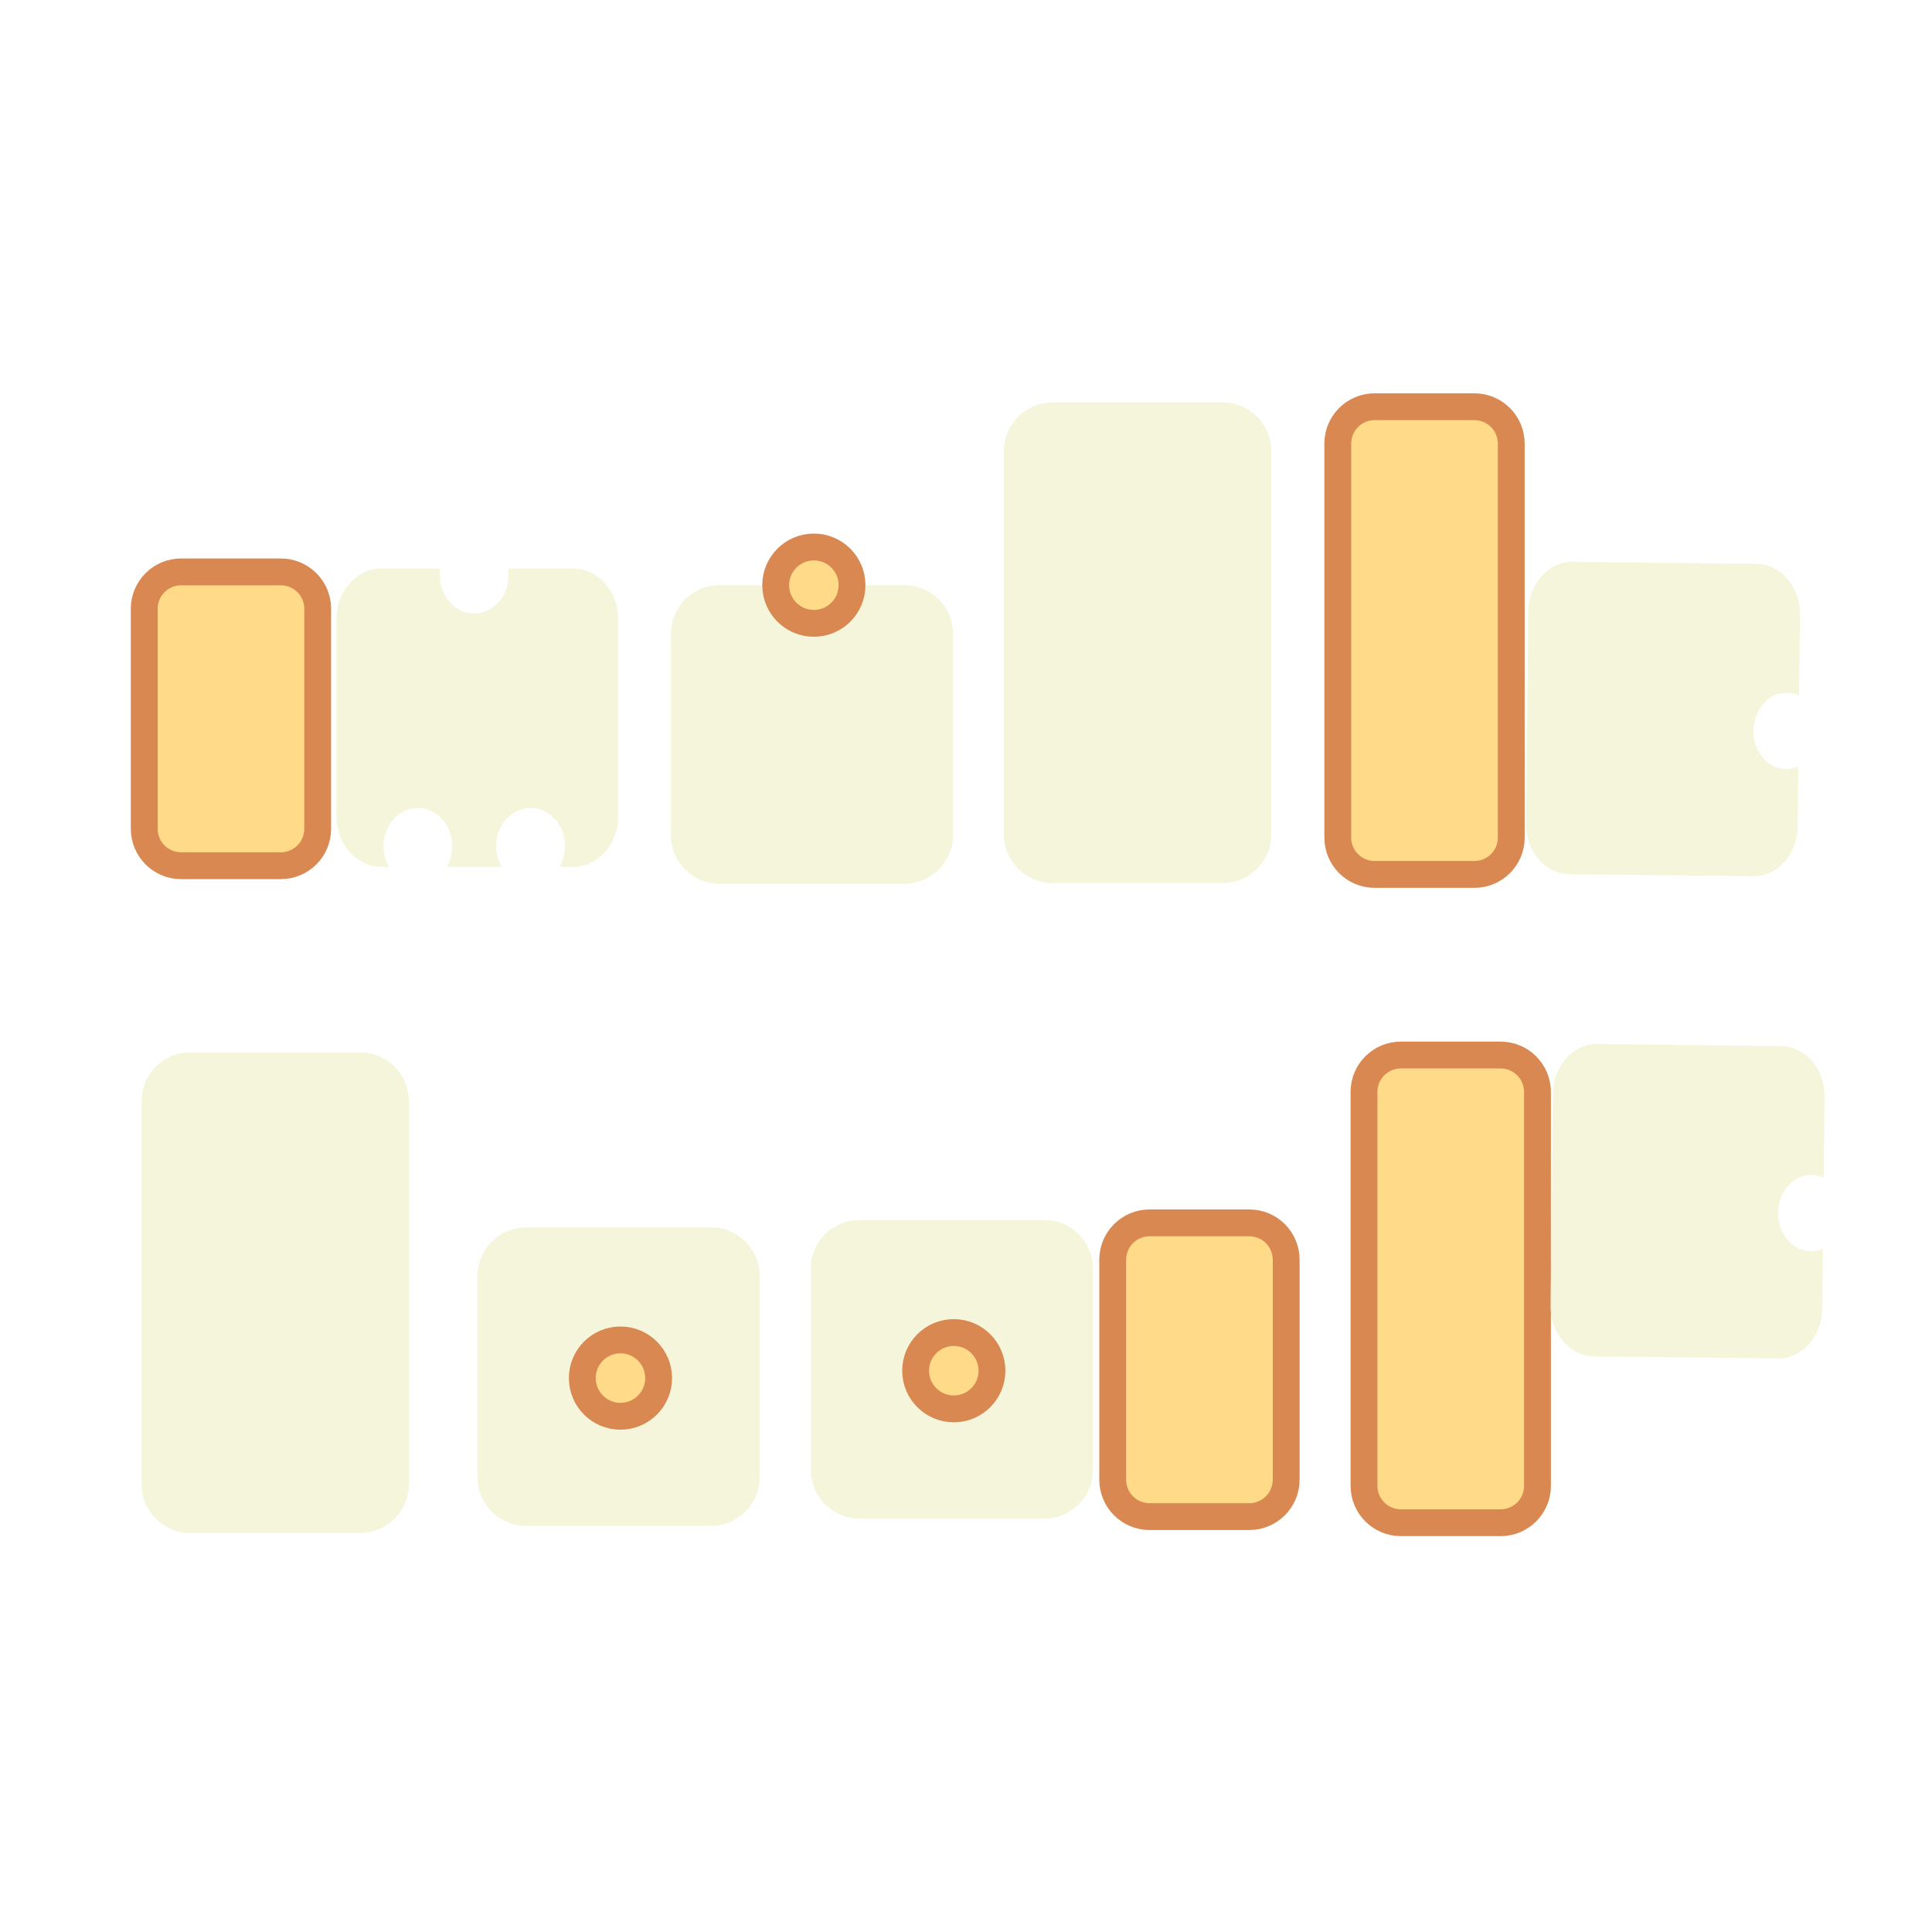
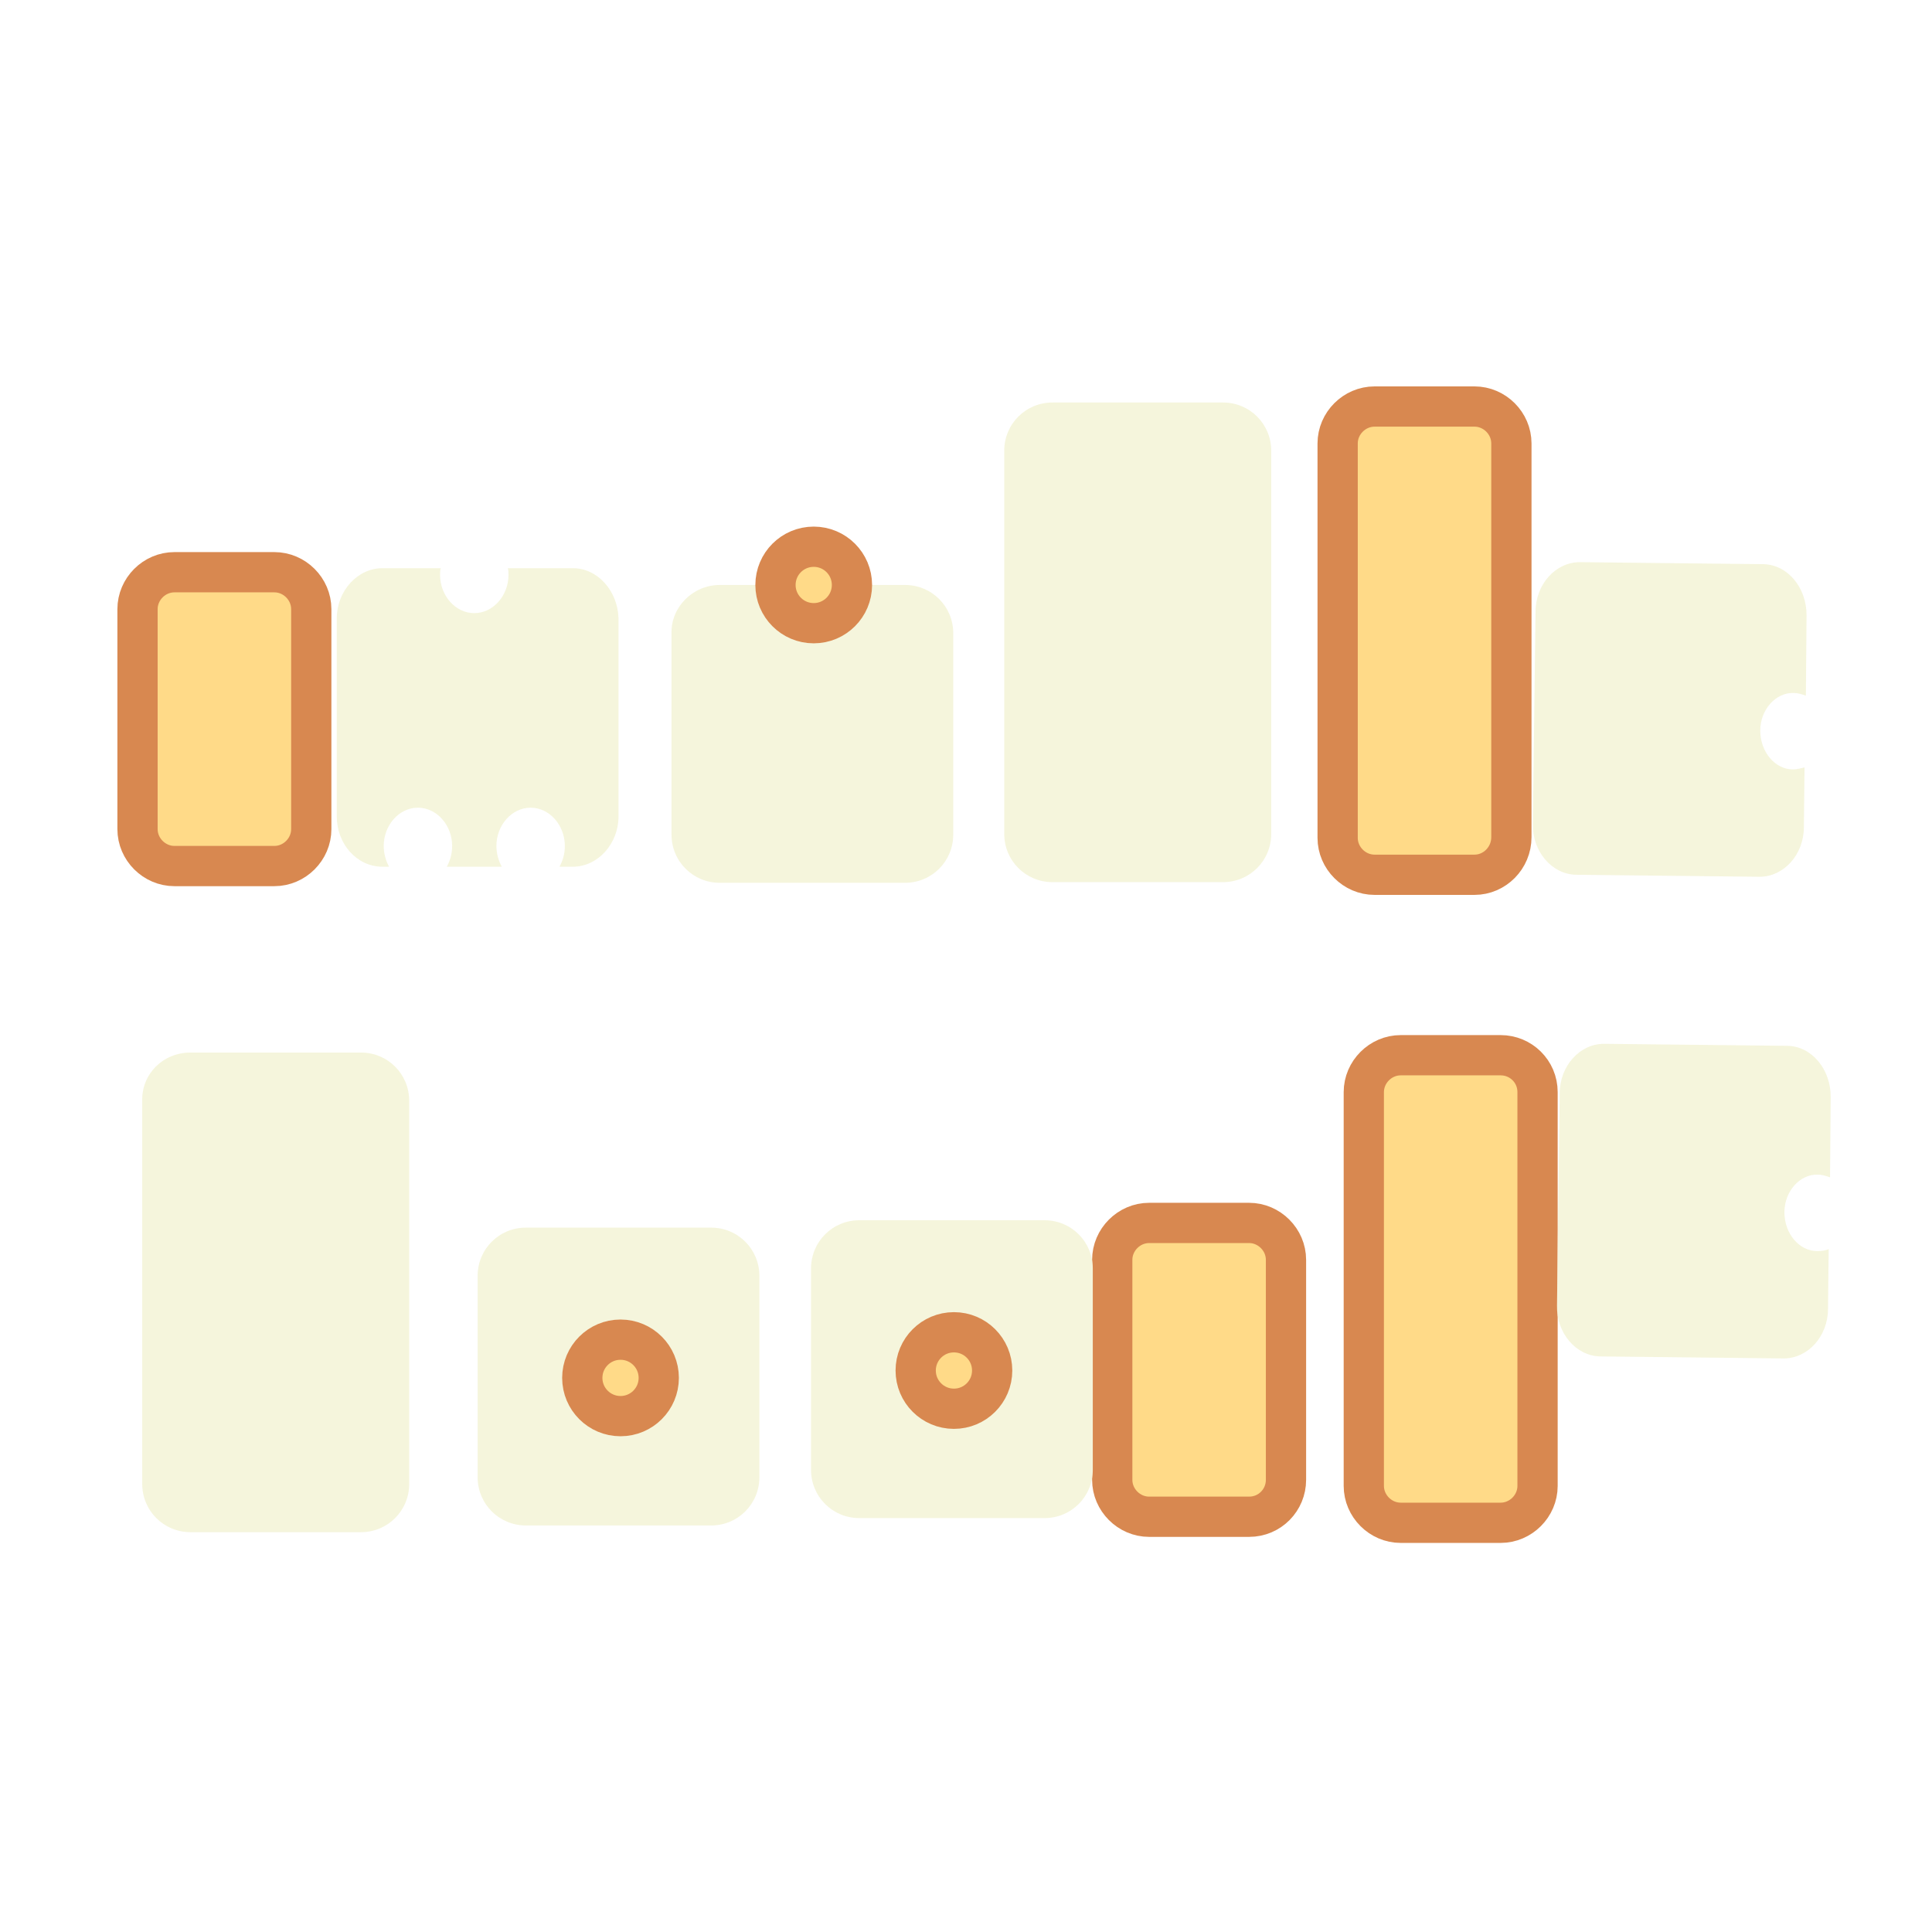
- <svg xmlns="http://www.w3.org/2000/svg" version="1.1" id="Layer_1" x="0px" y="0px" viewBox="0 0 288 288" style="enable-background:new 0 0 288 288;" xml:space="preserve">
+ <svg xmlns="http://www.w3.org/2000/svg" version="1.1" id="Layer_1" x="288px" y="288px" viewBox="0 0 288 288" style="enable-background:new 0 0 288 288;" xml:space="preserve">
  <style type="text/css">
- 	.st0{fill:#FFDA88;stroke:#D88850;stroke-width:4;stroke-miterlimit:10;}
+ 	.st0{fill:#FFDA88;stroke:#D88850;stroke-width:6;stroke-miterlimit:10;}
	.st1{fill:#F5F5DC;}
</style>
-   <path class="st0" d="M41.86,129.05H27c-3.04,0-5.5-2.46-5.5-5.5V90.75c0-3.04,2.46-5.5,5.5-5.5h14.86c3.04,0,5.5,2.46,5.5,5.5v32.79  C47.36,126.59,44.9,129.05,41.86,129.05z" />
-   <path class="st1" d="M85.37,84.73h-9.65c0.06,0.34,0.09,0.68,0.09,1.03c0,3.14-2.3,5.69-5.13,5.69c-2.83,0-5.13-2.55-5.13-5.69  c0-0.35,0.03-0.7,0.09-1.03h-8.72c-3.73,0-6.76,3.36-6.76,7.5v29.5c0,4.14,3.03,7.5,6.76,7.5h1.07c-0.53-0.89-0.83-1.96-0.83-3.1  c0-3.14,2.3-5.69,5.13-5.69c2.83,0,5.13,2.55,5.13,5.69c0,1.15-0.31,2.21-0.83,3.1h8.2c-0.53-0.89-0.83-1.96-0.83-3.1  c0-3.14,2.3-5.69,5.13-5.69c2.83,0,5.13,2.55,5.13,5.69c0,1.15-0.31,2.21-0.83,3.1h2c3.73,0,6.76-3.36,6.76-7.5v-29.5  C92.13,88.09,89.11,84.73,85.37,84.73z" />
-   <path class="st1" d="M107.26,87.23h27.56c4,0,7.25,3.24,7.25,7.25v30.01c0,4-3.24,7.25-7.25,7.25h-27.56c-4,0-7.25-3.24-7.25-7.25  V94.47C100.02,90.47,103.26,87.23,107.26,87.23z" />
-   <circle class="st0" cx="121.32" cy="87.23" r="5.69" />
-   <path class="st0" d="M219.78,130.35h-14.86c-3.04,0-5.5-2.46-5.5-5.5V66.13c0-3.04,2.46-5.5,5.5-5.5h14.86c3.04,0,5.5,2.46,5.5,5.5  v58.72C225.29,127.89,222.82,130.35,219.78,130.35z" />
-   <path class="st1" d="M266.27,114.65c-2.73-0.03-4.92-2.6-4.89-5.75c0.03-3.14,2.28-5.67,5.01-5.64c0.64,0.01,1.24,0.16,1.8,0.41  l0.13-12.04c0.05-4.14-2.84-7.53-6.44-7.57l-27.45-0.31c-3.6-0.04-6.56,3.28-6.6,7.42l-0.35,31.57c-0.05,4.14,2.84,7.53,6.44,7.57  l27.45,0.31c3.6,0.04,6.56-3.28,6.6-7.43l0.1-8.94C267.52,114.52,266.91,114.65,266.27,114.65z" />
-   <path class="st0" d="M186.23,226.08h-14.86c-3.04,0-5.5-2.46-5.5-5.5v-32.79c0-3.04,2.46-5.5,5.5-5.5h14.86c3.04,0,5.5,2.46,5.5,5.5  v32.79C191.73,223.61,189.27,226.08,186.23,226.08z" />
-   <path class="st0" d="M223.69,157.27h-14.86c-3.04,0-5.5,2.46-5.5,5.5v58.72c0,3.04,2.46,5.5,5.5,5.5h14.86c3.04,0,5.5-2.46,5.5-5.5  v-58.72C229.19,159.74,226.73,157.27,223.69,157.27z" />
-   <path class="st1" d="M156.9,60h25.36c4,0,7.25,3.24,7.25,7.25v57.13c0,4-3.24,7.25-7.25,7.25H156.9c-4,0-7.25-3.24-7.25-7.25V67.25  C149.66,63.24,152.9,60,156.9,60z" />
-   <path class="st1" d="M28.35,156.88H53.7c4,0,7.25,3.24,7.25,7.25v57.13c0,4-3.24,7.25-7.25,7.25H28.35c-4,0-7.25-3.24-7.25-7.25  v-57.13C21.1,160.12,24.34,156.88,28.35,156.88z" />
-   <path class="st1" d="M78.43,182.96h27.56c4,0,7.25,3.24,7.25,7.25v30.01c0,4-3.24,7.25-7.25,7.25H78.43c-4,0-7.25-3.24-7.25-7.25  V190.2C71.18,186.2,74.43,182.96,78.43,182.96z" />
-   <circle class="st0" cx="92.49" cy="205.43" r="5.69" />
-   <path class="st1" d="M128.12,181.86h27.56c4,0,7.25,3.24,7.25,7.25v30.01c0,4-3.24,7.25-7.25,7.25h-27.56c-4,0-7.25-3.24-7.25-7.25  V189.1C120.87,185.1,124.12,181.86,128.12,181.86z" />
-   <circle class="st0" cx="142.18" cy="204.33" r="5.69" />
-   <path class="st1" d="M269.94,186.53c-2.73-0.03-4.92-2.6-4.89-5.75c0.03-3.14,2.28-5.67,5.01-5.64c0.64,0.01,1.24,0.16,1.8,0.41  l0.13-12.04c0.05-4.14-2.84-7.53-6.44-7.57l-27.45-0.31c-3.6-0.04-6.56,3.28-6.6,7.42l-0.35,31.57c-0.05,4.14,2.84,7.53,6.44,7.57  l27.45,0.31c3.6,0.04,6.56-3.28,6.6-7.43l0.1-8.94C271.19,186.4,270.58,186.54,269.94,186.53z" />
+   <path class="st0" d="M40.9,129.1H26c-3,0-5.5-2.5-5.5-5.5V90.8c0-3,2.5-5.5,5.5-5.5h14.9c3,0,5.5,2.5,5.5,5.5v32.8  C46.4,126.6,43.9,129.1,40.9,129.1z" />
+   <path class="st1" d="M85.4,84.7h-9.7c0.1,0.3,0.1,0.7,0.1,1c0,3.1-2.3,5.7-5.1,5.7c-2.8,0-5.1-2.6-5.1-5.7c0-0.3,0-0.7,0.1-1h-8.7  c-3.7,0-6.8,3.4-6.8,7.5v29.5c0,4.1,3,7.5,6.8,7.5H58c-0.5-0.9-0.8-2-0.8-3.1c0-3.1,2.3-5.7,5.1-5.7c2.8,0,5.1,2.6,5.1,5.7  c0,1.2-0.3,2.2-0.8,3.1h8.2c-0.5-0.9-0.8-2-0.8-3.1c0-3.1,2.3-5.7,5.1-5.7c2.8,0,5.1,2.6,5.1,5.7c0,1.2-0.3,2.2-0.8,3.1h2  c3.7,0,6.8-3.4,6.8-7.5V92.2C92.1,88.1,89.1,84.7,85.4,84.7z" />
+   <path class="st1" d="M107.3,87.2h27.6c4,0,7.2,3.2,7.2,7.2v30c0,4-3.2,7.2-7.2,7.2h-27.6c-4,0-7.2-3.2-7.2-7.2v-30  C100,90.5,103.3,87.2,107.3,87.2z" />
+   <circle class="st0" cx="121.3" cy="87.2" r="5.7" />
+   <path class="st0" d="M219.8,130.4h-14.9c-3,0-5.5-2.5-5.5-5.5V66.1c0-3,2.5-5.5,5.5-5.5h14.9c3,0,5.5,2.5,5.5,5.5v58.7  C225.3,127.9,222.8,130.4,219.8,130.4z" />
+   <path class="st1" d="M267.3,114.7c-2.7,0-4.9-2.6-4.9-5.8c0-3.1,2.3-5.7,5-5.6c0.6,0,1.2,0.2,1.8,0.4l0.1-12c0-4.1-2.8-7.5-6.4-7.6  l-27.4-0.3c-3.6,0-6.6,3.3-6.6,7.4l-0.4,31.6c-0.1,4.1,2.8,7.5,6.4,7.6l27.4,0.3c3.6,0,6.6-3.3,6.6-7.4l0.1-8.9  C268.5,114.5,267.9,114.7,267.3,114.7z" />
+   <path class="st0" d="M186.2,226.1h-14.9c-3,0-5.5-2.5-5.5-5.5v-32.8c0-3,2.5-5.5,5.5-5.5h14.9c3,0,5.5,2.5,5.5,5.5v32.8  C191.7,223.6,189.3,226.1,186.2,226.1z" />
+   <path class="st0" d="M223.7,157.3h-14.9c-3,0-5.5,2.5-5.5,5.5v58.7c0,3,2.5,5.5,5.5,5.5h14.9c3,0,5.5-2.5,5.5-5.5v-58.7  C229.2,159.7,226.7,157.3,223.7,157.3z" />
+   <path class="st1" d="M156.9,60h25.4c4,0,7.2,3.2,7.2,7.2v57.1c0,4-3.2,7.2-7.2,7.2h-25.4c-4,0-7.2-3.2-7.2-7.2V67.2  C149.7,63.2,152.9,60,156.9,60z" />
+   <path class="st1" d="M28.4,156.9h25.4c4,0,7.2,3.2,7.2,7.2v57.1c0,4-3.2,7.2-7.2,7.2H28.4c-4,0-7.2-3.2-7.2-7.2v-57.1  C21.1,160.1,24.3,156.9,28.4,156.9z" />
+   <path class="st1" d="M78.4,183H106c4,0,7.2,3.2,7.2,7.2v30c0,4-3.2,7.2-7.2,7.2H78.4c-4,0-7.2-3.2-7.2-7.2v-30  C71.2,186.2,74.4,183,78.4,183z" />
+   <circle class="st0" cx="92.5" cy="205.4" r="5.7" />
+   <path class="st1" d="M128.1,181.9h27.6c4,0,7.2,3.2,7.2,7.2v30c0,4-3.2,7.2-7.2,7.2h-27.6c-4,0-7.2-3.2-7.2-7.2v-30  C120.9,185.1,124.1,181.9,128.1,181.9z" />
+   <circle class="st0" cx="142.2" cy="204.3" r="5.7" />
+   <path class="st1" d="M270.9,186.5c-2.7,0-4.9-2.6-4.9-5.8c0-3.1,2.3-5.7,5-5.6c0.6,0,1.2,0.2,1.8,0.4l0.1-12c0-4.1-2.8-7.5-6.4-7.6  l-27.4-0.3c-3.6,0-6.6,3.3-6.6,7.4l-0.4,31.6c-0.1,4.1,2.8,7.5,6.4,7.6l27.4,0.3c3.6,0,6.6-3.3,6.6-7.4l0.1-8.9  C272.2,186.4,271.6,186.5,270.9,186.5z" />
</svg>
